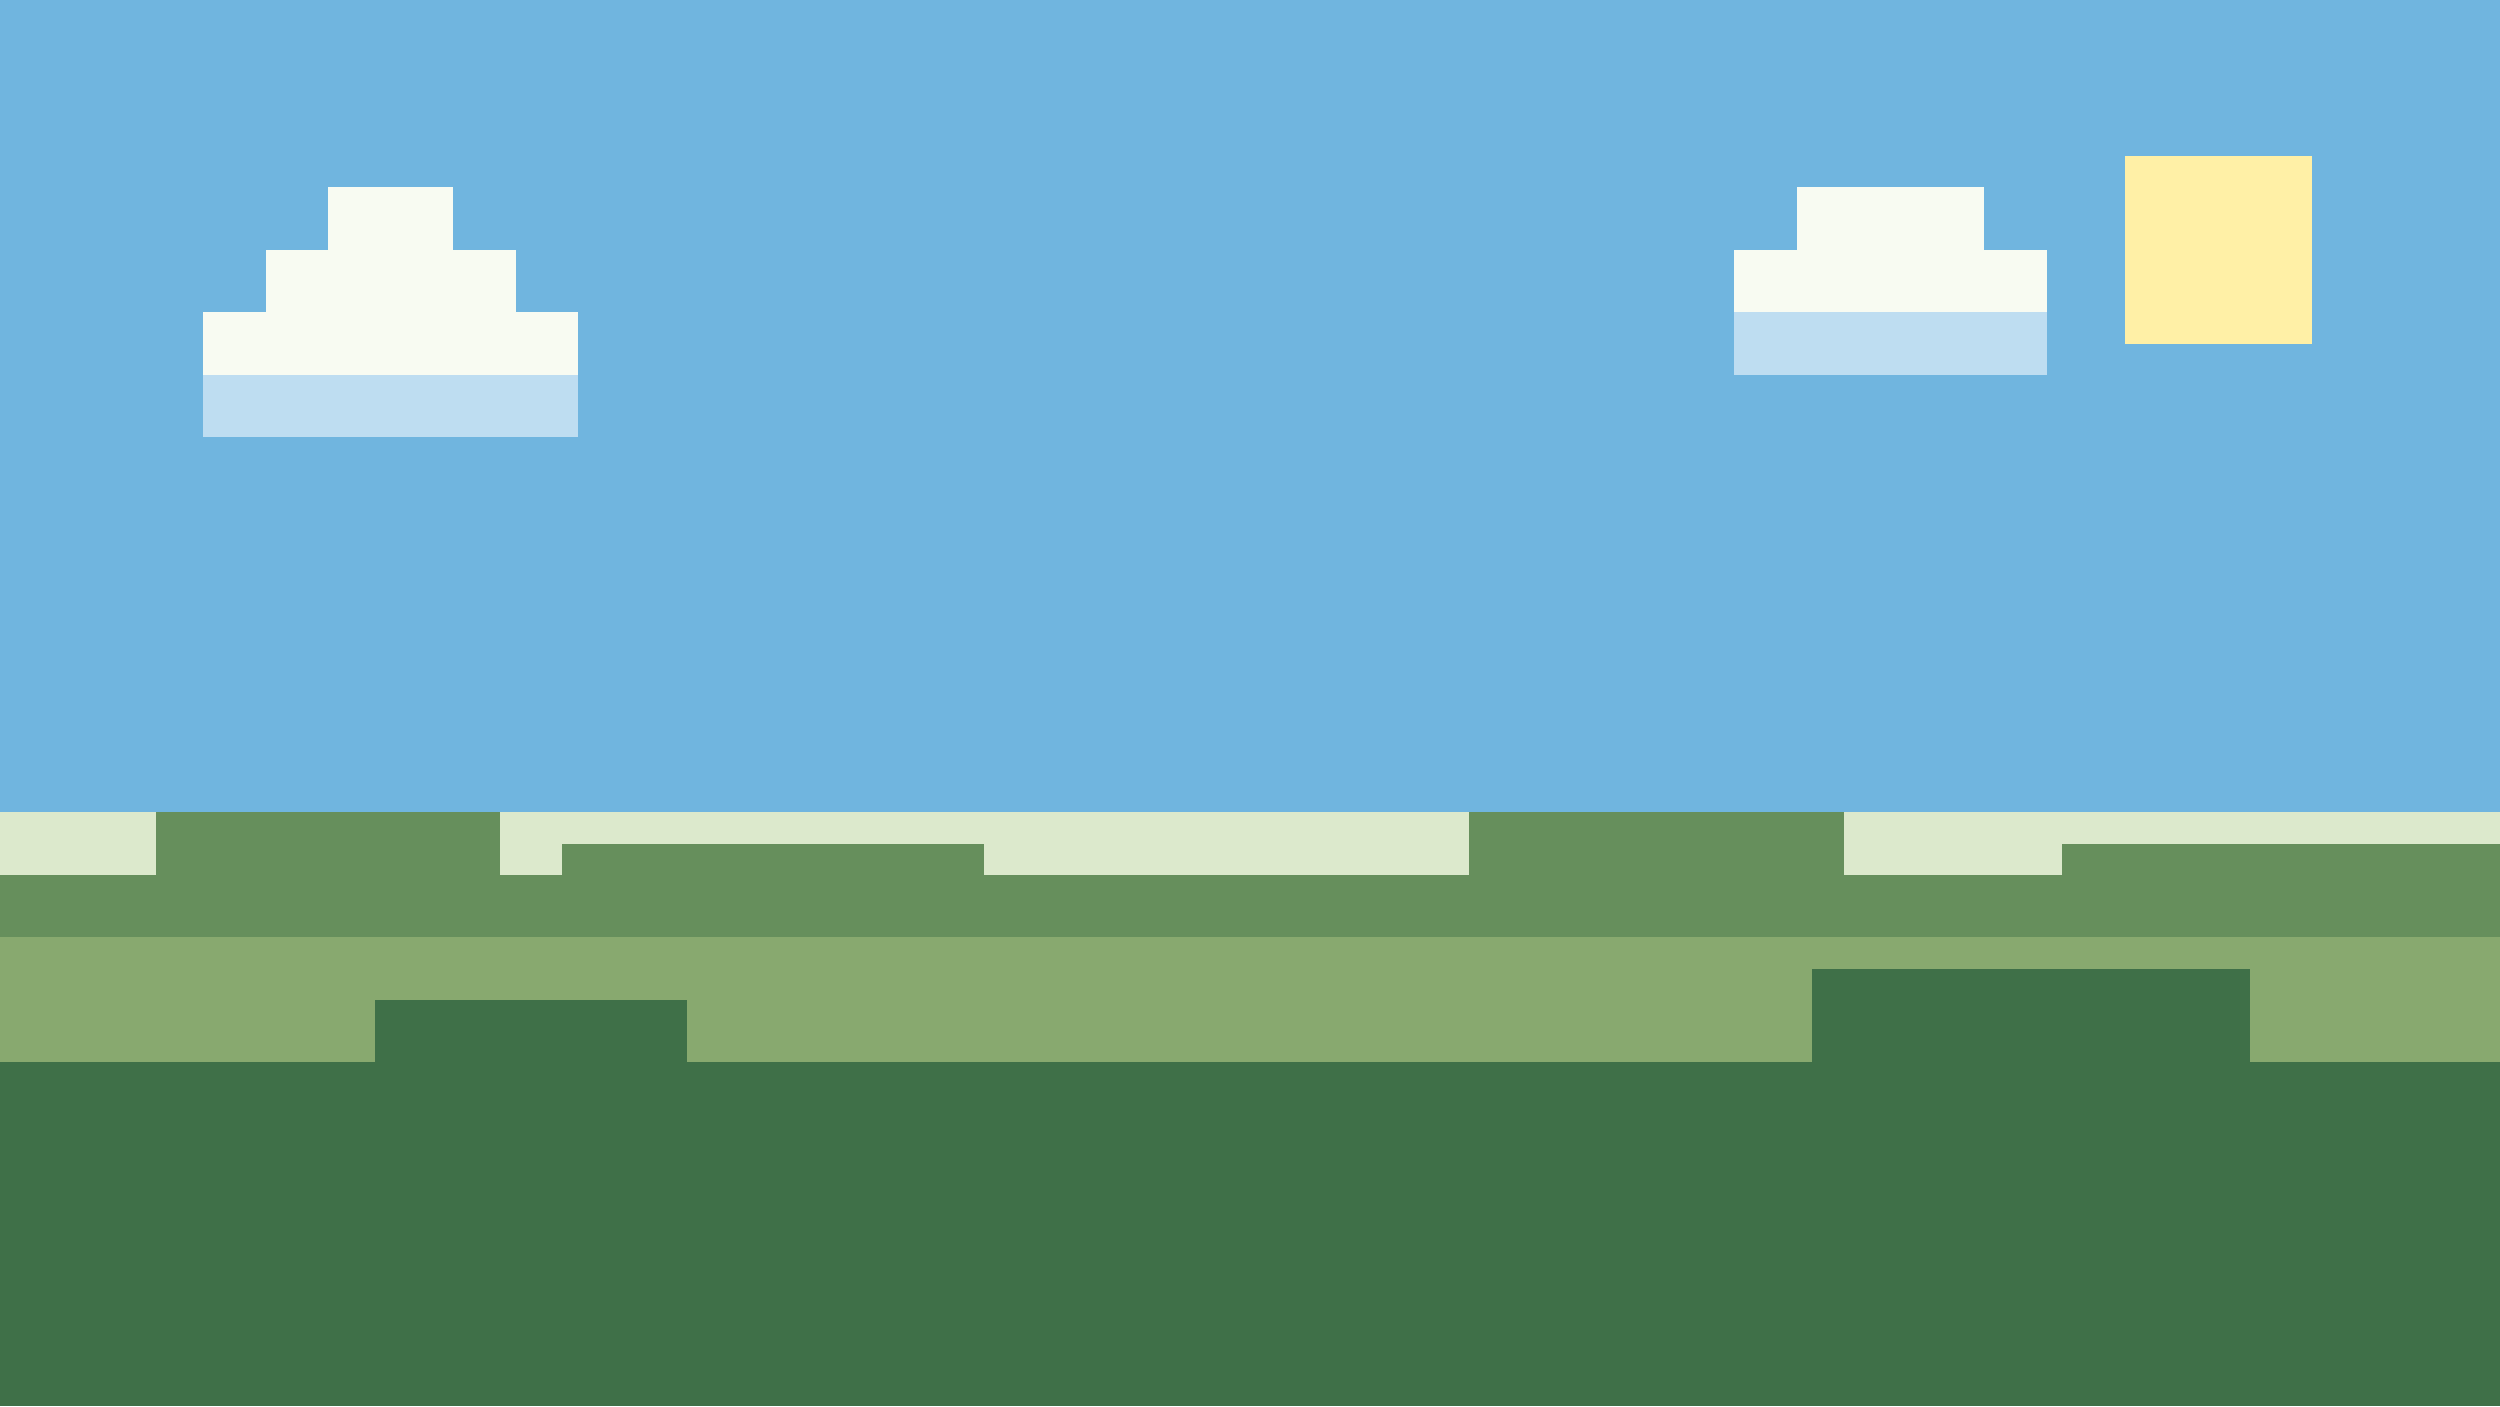
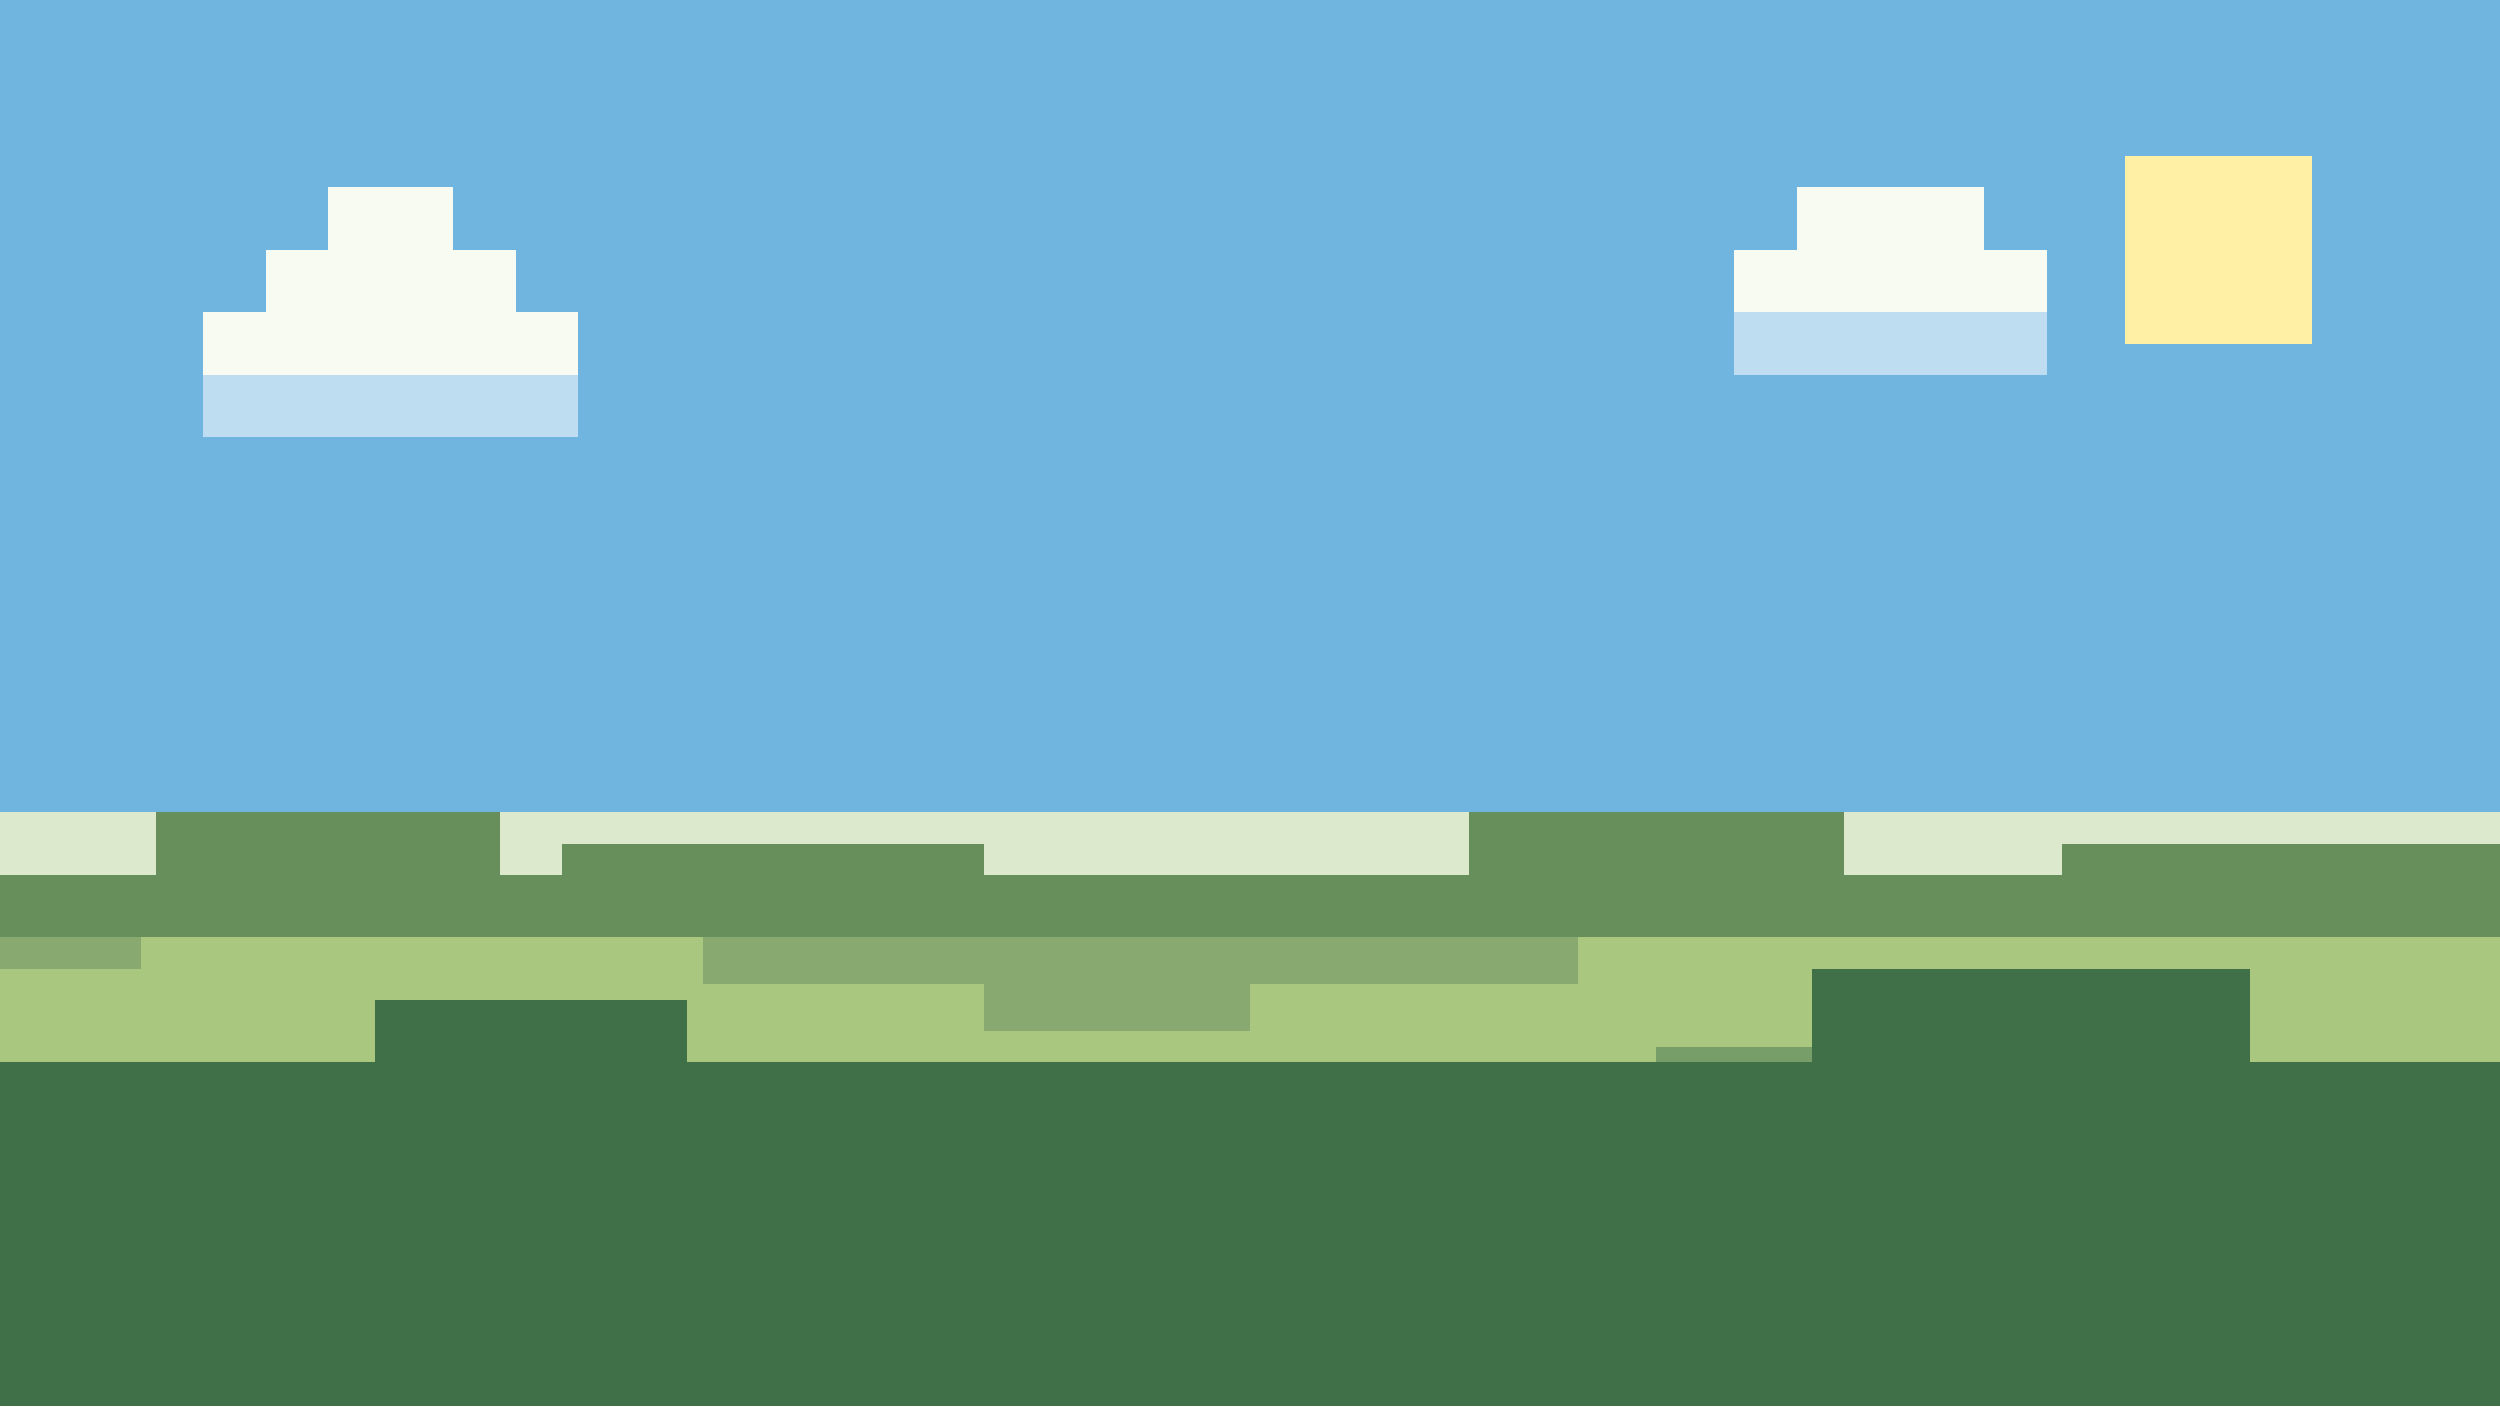
<svg xmlns="http://www.w3.org/2000/svg" width="320" height="180" viewBox="0 0 320 180" shape-rendering="crispEdges">
  <rect width="320" height="180" fill="#70b5df" />
  <rect y="104" width="320" height="76" fill="#dce9cc" />
  <rect y="118" width="320" height="62" fill="#88a96f" />
  <rect y="142" width="320" height="38" fill="#557d50" />
+   <g fill="#a9c77f">
+     <rect x="0" y="124" width="18" height="56" />
+     <rect x="18" y="118" width="16" height="62" />
+     <rect x="34" y="112" width="28" height="68" />
+     <rect x="62" y="118" width="28" height="62" />
+     <rect x="90" y="126" width="36" height="54" />
+     <rect x="126" y="132" width="34" height="48" />
+     <rect x="160" y="126" width="42" height="54" />
+     <rect x="202" y="118" width="36" height="62" />
+     <rect x="238" y="112" width="34" height="68" />
+     <rect x="272" y="118" width="48" height="62" />
+   </g>
+   <g fill="#779d68">
+     <rect x="0" y="148" width="320" height="32" />
+     <rect x="0" y="140" width="10" height="40" />
+     <rect x="34" y="136" width="18" height="44" />
+     <rect x="72" y="144" width="24" height="36" />
+     <rect x="112" y="136" width="30" height="44" />
+     <rect x="166" y="142" width="24" height="38" />
+     <rect x="212" y="134" width="28" height="46" />
+     <rect x="266" y="140" width="32" height="40" />
+   </g>
  <g fill="#f8fbf2">
    <rect x="34" y="32" width="32" height="8" />
    <rect x="26" y="40" width="48" height="8" />
    <rect x="42" y="24" width="16" height="8" />
    <rect x="230" y="24" width="24" height="8" />
    <rect x="222" y="32" width="40" height="8" />
  </g>
  <g fill="#beddf1">
    <rect x="26" y="48" width="48" height="8" />
    <rect x="222" y="40" width="40" height="8" />
  </g>
  <g fill="#668f5c">
    <rect x="0" y="112" width="320" height="8" />
    <rect x="20" y="104" width="44" height="16" />
    <rect x="72" y="108" width="54" height="12" />
    <rect x="188" y="104" width="48" height="16" />
    <rect x="264" y="108" width="56" height="12" />
  </g>
  <g fill="#3f7048">
    <rect x="0" y="136" width="320" height="44" />
    <rect x="48" y="128" width="40" height="52" />
    <rect x="232" y="124" width="56" height="56" />
  </g>
  <rect x="272" y="20" width="24" height="24" fill="#fff0a6" />
</svg>
